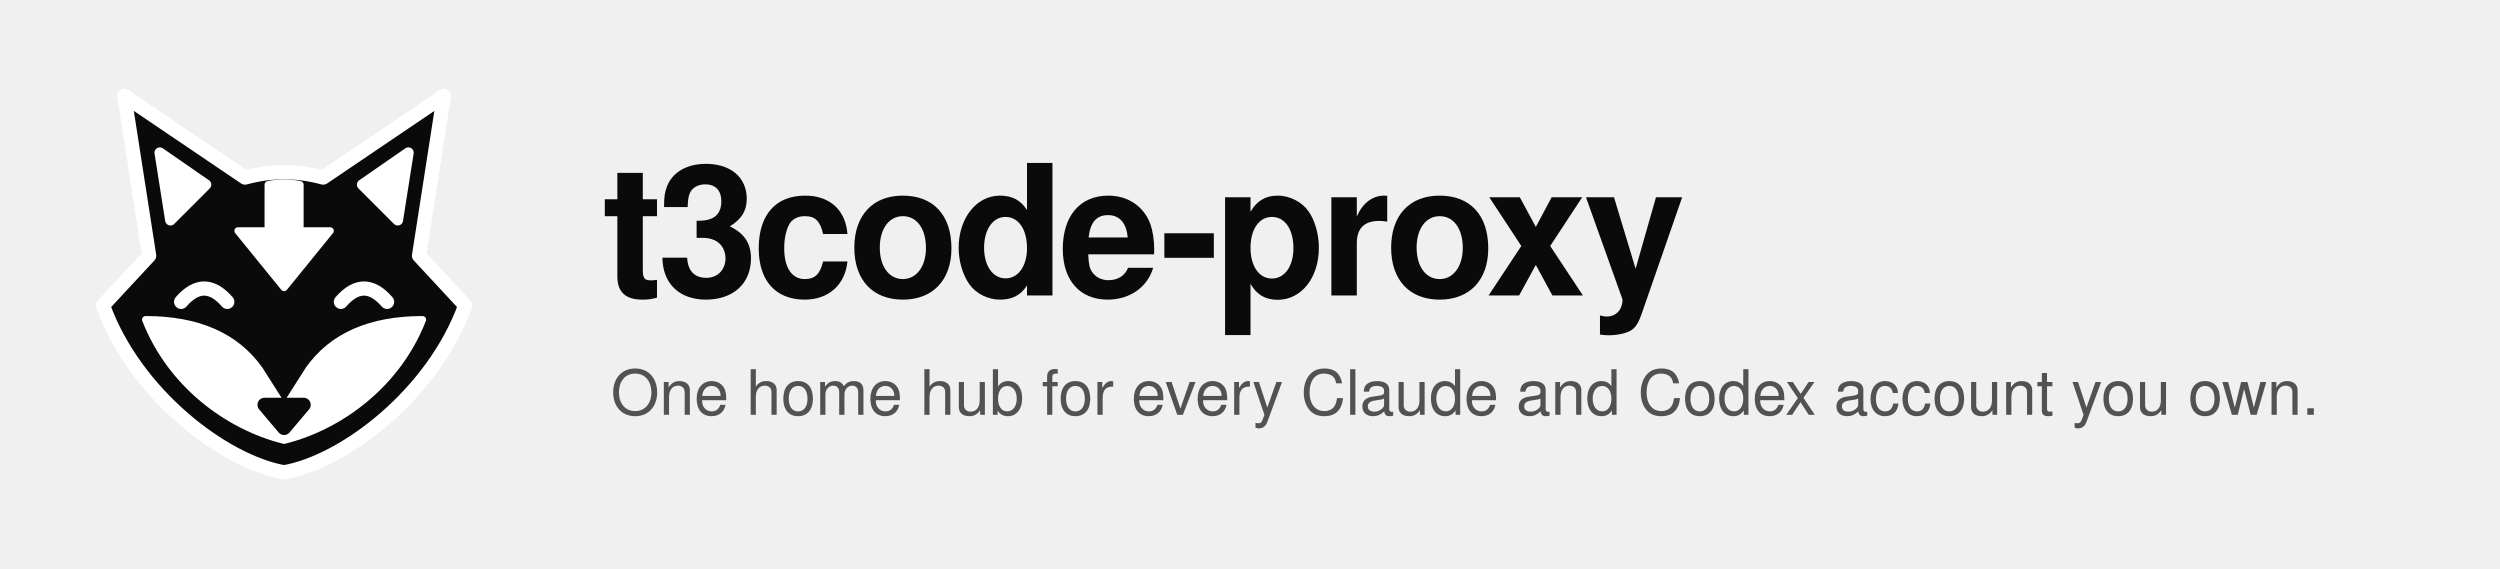
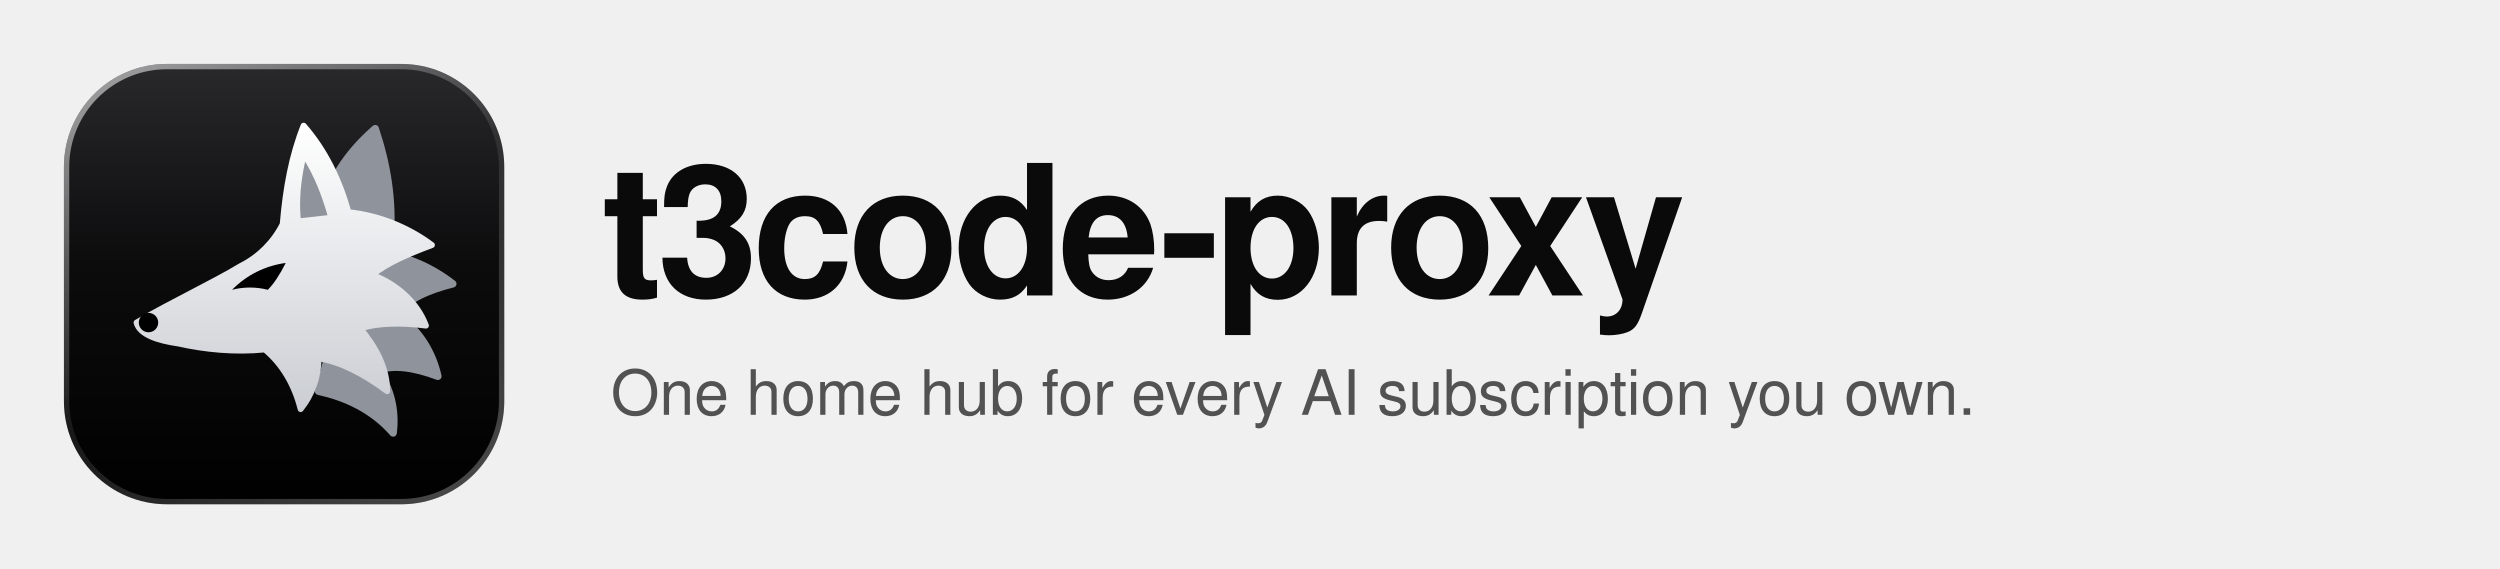
- <svg xmlns="http://www.w3.org/2000/svg" viewBox="0 0 880 200" fill="none" role="img" aria-label="t3code-proxy">
+ <svg xmlns="http://www.w3.org/2000/svg" viewBox="0 0 880 200" fill="none" role="img" aria-labelledby="title">
  <g transform="translate(20 20) scale(0.625)">
-     <path d="M128 234C94 228 44 190 26 140l26-28L38 22l68 46q22-6 44 0l68-46-14 90 26 28c-18 50-68 88-102 94Z" fill="#0A0A0A" stroke="#FFFFFF" stroke-width="8" stroke-linejoin="round" />
-     <path d="m58 54 26 18-20 20Z" fill="#FFFFFF" stroke="#FFFFFF" stroke-width="6" stroke-linejoin="round" />
-     <path d="m198 54-26 18 20 20Z" fill="#FFFFFF" stroke="#FFFFFF" stroke-width="6" stroke-linejoin="round" />
-     <path d="M50 148q44 0 64 28l14 22 14-22q20-28 64-28c-14 36-46 60-78 68-32-8-64-32-78-68Z" fill="#FFFFFF" stroke="#FFFFFF" stroke-width="4" stroke-linejoin="round" />
-     <path d="M119 72q9-2 18 0v26h17l-26 32-26-32h17Z" fill="#FFFFFF" stroke="#FFFFFF" stroke-width="4" stroke-linejoin="round" />
-     <path d="M70 138q13-15 26 0M160 138q13-15 26 0" stroke="#FFFFFF" stroke-width="8" stroke-linecap="round" />
-     <path d="M117 196h22l-11 13Z" fill="#0A0A0A" stroke="#0A0A0A" stroke-width="8" stroke-linejoin="round" />
+     <defs>
+       <linearGradient id="silver" x1="128" y1="20" x2="128" y2="216" gradientUnits="userSpaceOnUse">
+         <stop stop-color="#FFFFFF" />
+         <stop offset="1" stop-color="#C9CCD2" />
+       </linearGradient>
+       <linearGradient id="tile" x1="128" y1="0" x2="128" y2="256" gradientUnits="userSpaceOnUse">
+         <stop stop-color="#2A2A2D" />
+         <stop offset="0.45" stop-color="#0C0C0D" />
+         <stop offset="1" stop-color="#000000" />
+       </linearGradient>
+       <linearGradient id="rim" x1="40" y1="0" x2="216" y2="256" gradientUnits="userSpaceOnUse">
+         <stop stop-color="#FFFFFF" stop-opacity="0.55" />
+         <stop offset="0.5" stop-color="#FFFFFF" stop-opacity="0.08" />
+         <stop offset="1" stop-color="#FFFFFF" stop-opacity="0.28" />
+       </linearGradient>
+     </defs>
+     <rect x="4" y="4" width="248" height="248" rx="58" fill="url(#tile)" />
+     <rect x="5.5" y="5.5" width="245" height="245" rx="56.5" stroke="url(#rim)" stroke-width="3" />
+     <g transform="translate(13 22) scale(0.84)">
+       <path d="M186 104C210 104 232 112 250 126C234 130 220 136 212 146C226 156 236 170 240 188C224 182 210 180 200 184C208 196 212 210 210 226C196 210 178 202 160 198Z" fill="#8F939B" stroke="#8F939B" stroke-width="5" stroke-linejoin="round" />
+       <path d="M164 72C170 52 182 36 198 22C206 46 210 70 208 96Z" fill="#8F939B" stroke="#8F939B" stroke-width="5" stroke-linejoin="round" />
+       <path d="M38 152C62 138 88 126 108 114C120 108 130 98 136 86C138 62 142 40 150 20C164 36 174 56 180 78C200 80 220 88 236 100C220 106 206 112 196 120C212 126 226 138 232 154C216 152 200 152 188 156C198 168 206 182 206 198C190 186 174 178 160 176C160 188 156 200 148 210C144 194 136 180 124 170C104 172 84 170 66 166C52 164 40 160 38 152Z" fill="url(#silver)" stroke="url(#silver)" stroke-width="4" stroke-linejoin="round" />
+       <path d="M151 44C148 58 147 70 148 82L166 80C162 66 157 54 151 44Z" fill="#8F939B" />
+       <path d="M102 130C112 120 124 114 138 112C134 120 130 126 126 130C118 128 110 128 102 130Z" fill="#000000" />
+       <circle cx="46" cy="152" r="6.5" fill="#000000" />
+     </g>
  </g>
  <text x="212" y="104" font-family="ui-sans-serif, system-ui, -apple-system, 'Segoe UI', Helvetica, Arial, sans-serif" font-size="64" font-weight="650" letter-spacing="-2" fill="#0A0A0A">t3code-proxy</text>
-   <text x="215" y="146" font-family="ui-sans-serif, system-ui, -apple-system, 'Segoe UI', Helvetica, Arial, sans-serif" font-size="22" fill="#525252">One home hub for every Claude and Codex account you own.</text>
+   <text x="215" y="146" font-family="ui-sans-serif, system-ui, -apple-system, 'Segoe UI', Helvetica, Arial, sans-serif" font-size="22" fill="#525252">One home hub for every AI subscription you own.</text>
</svg>
